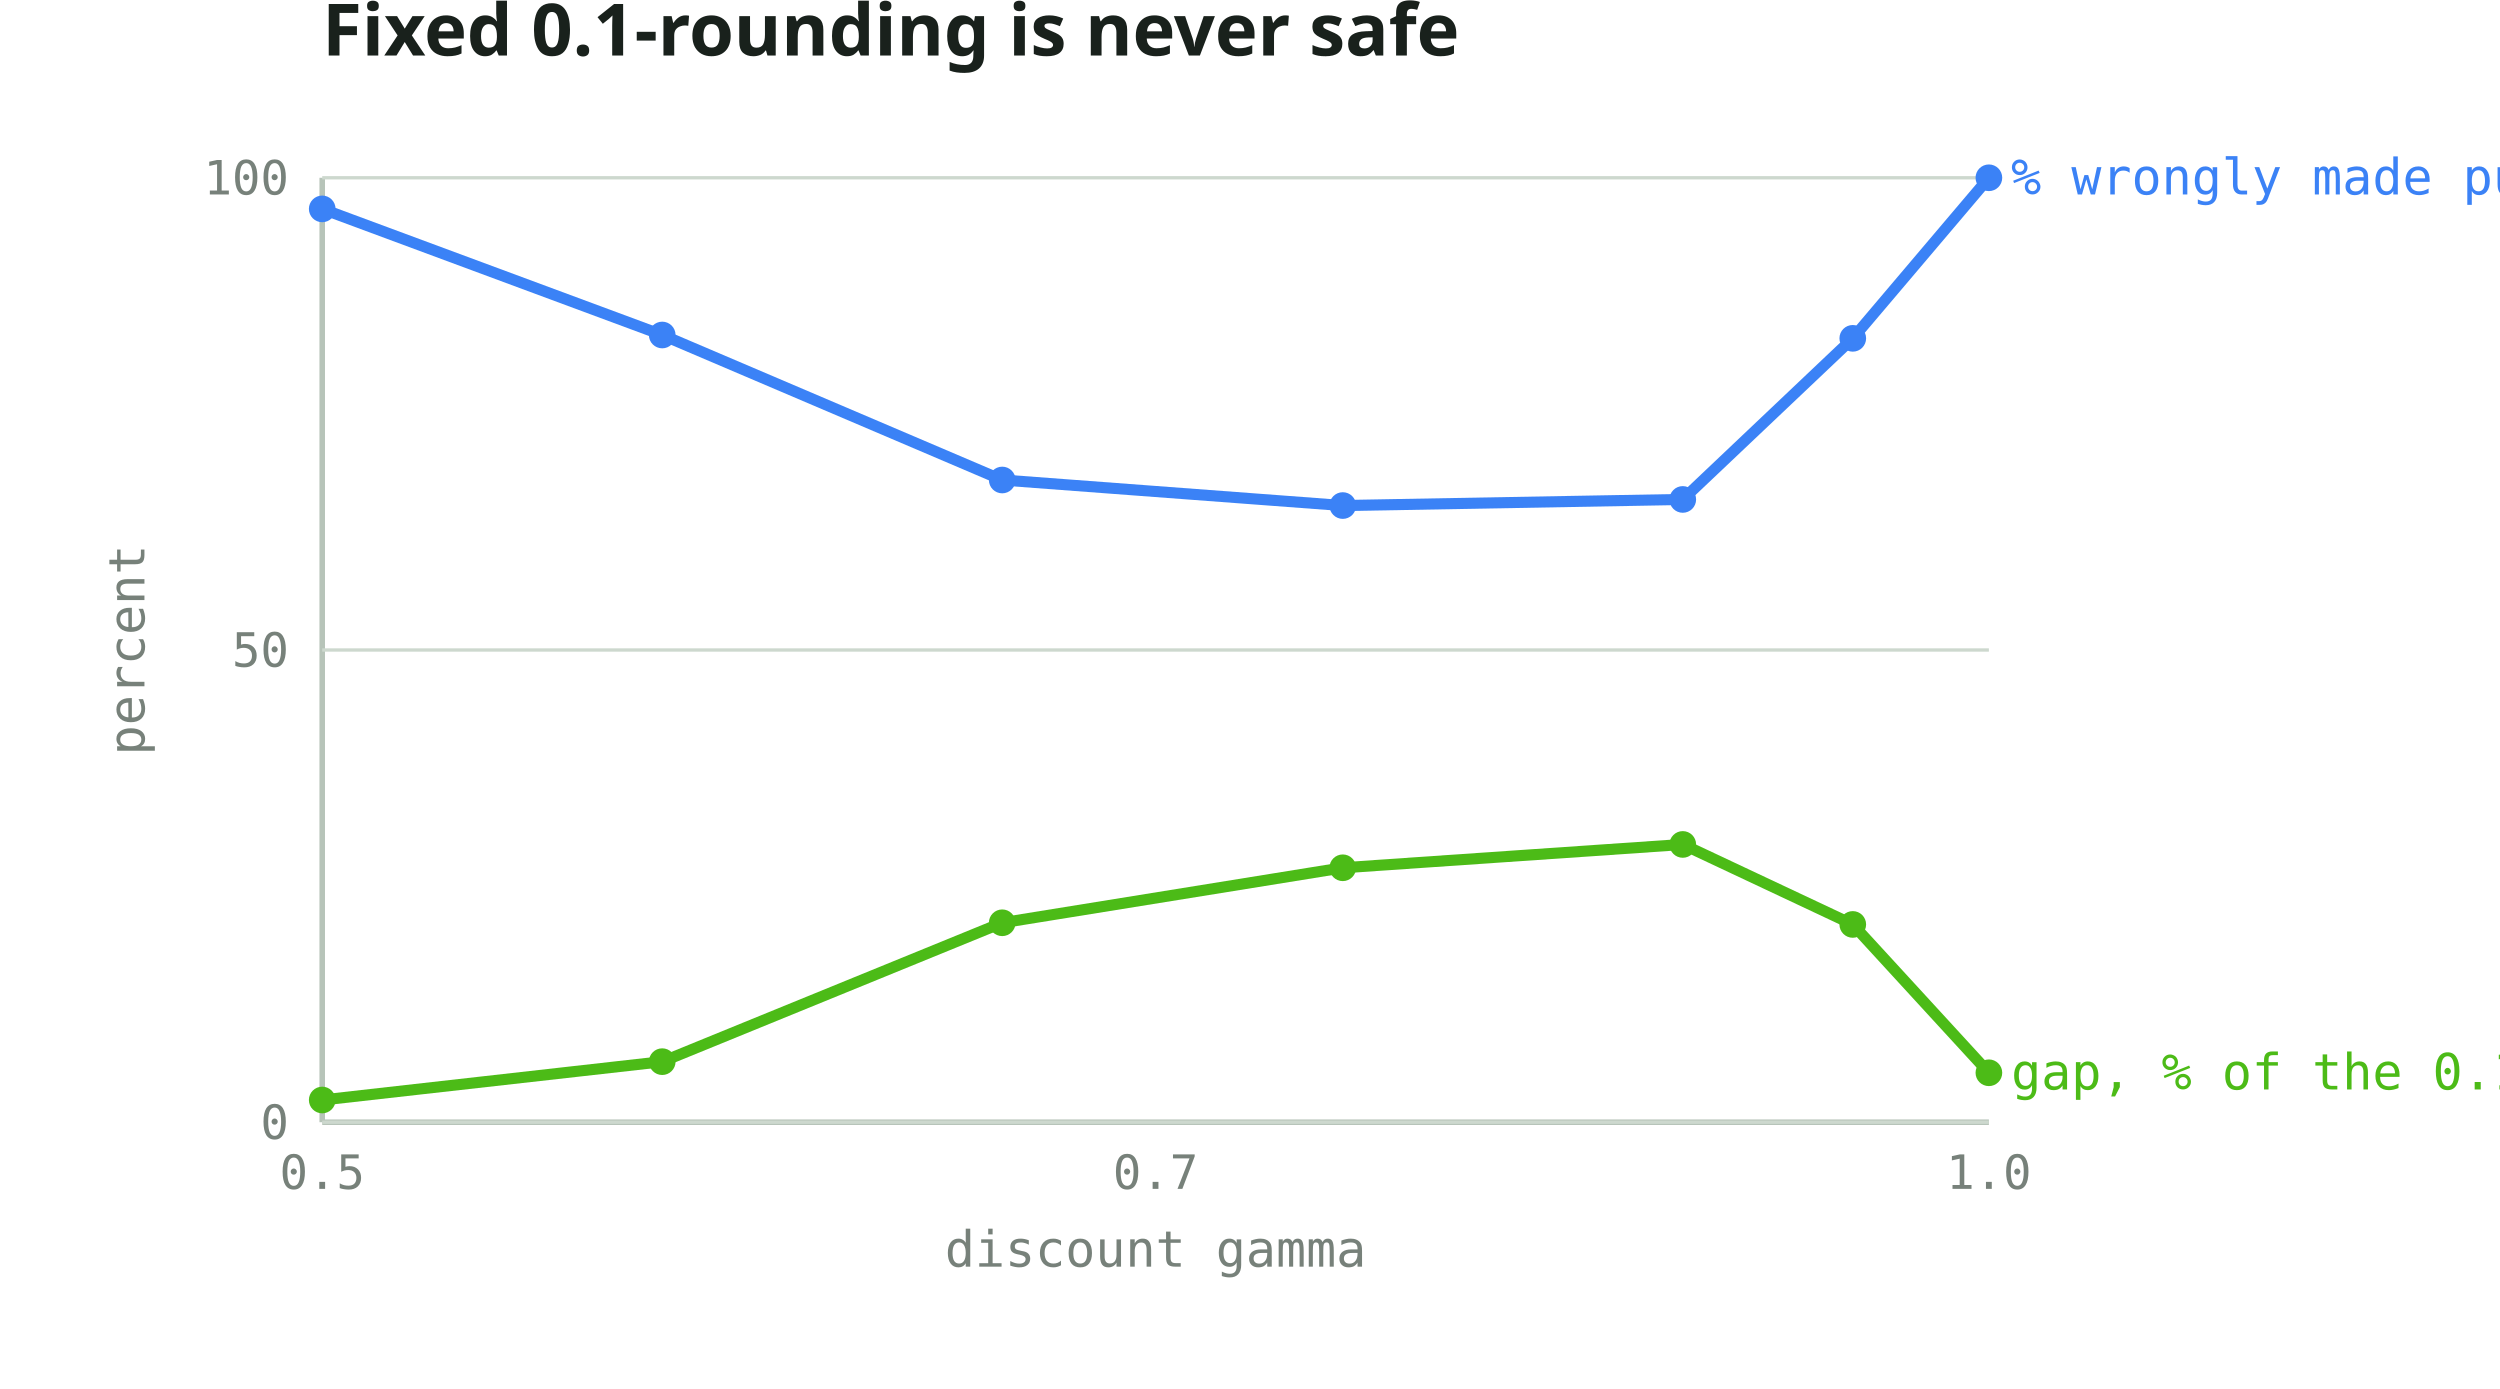
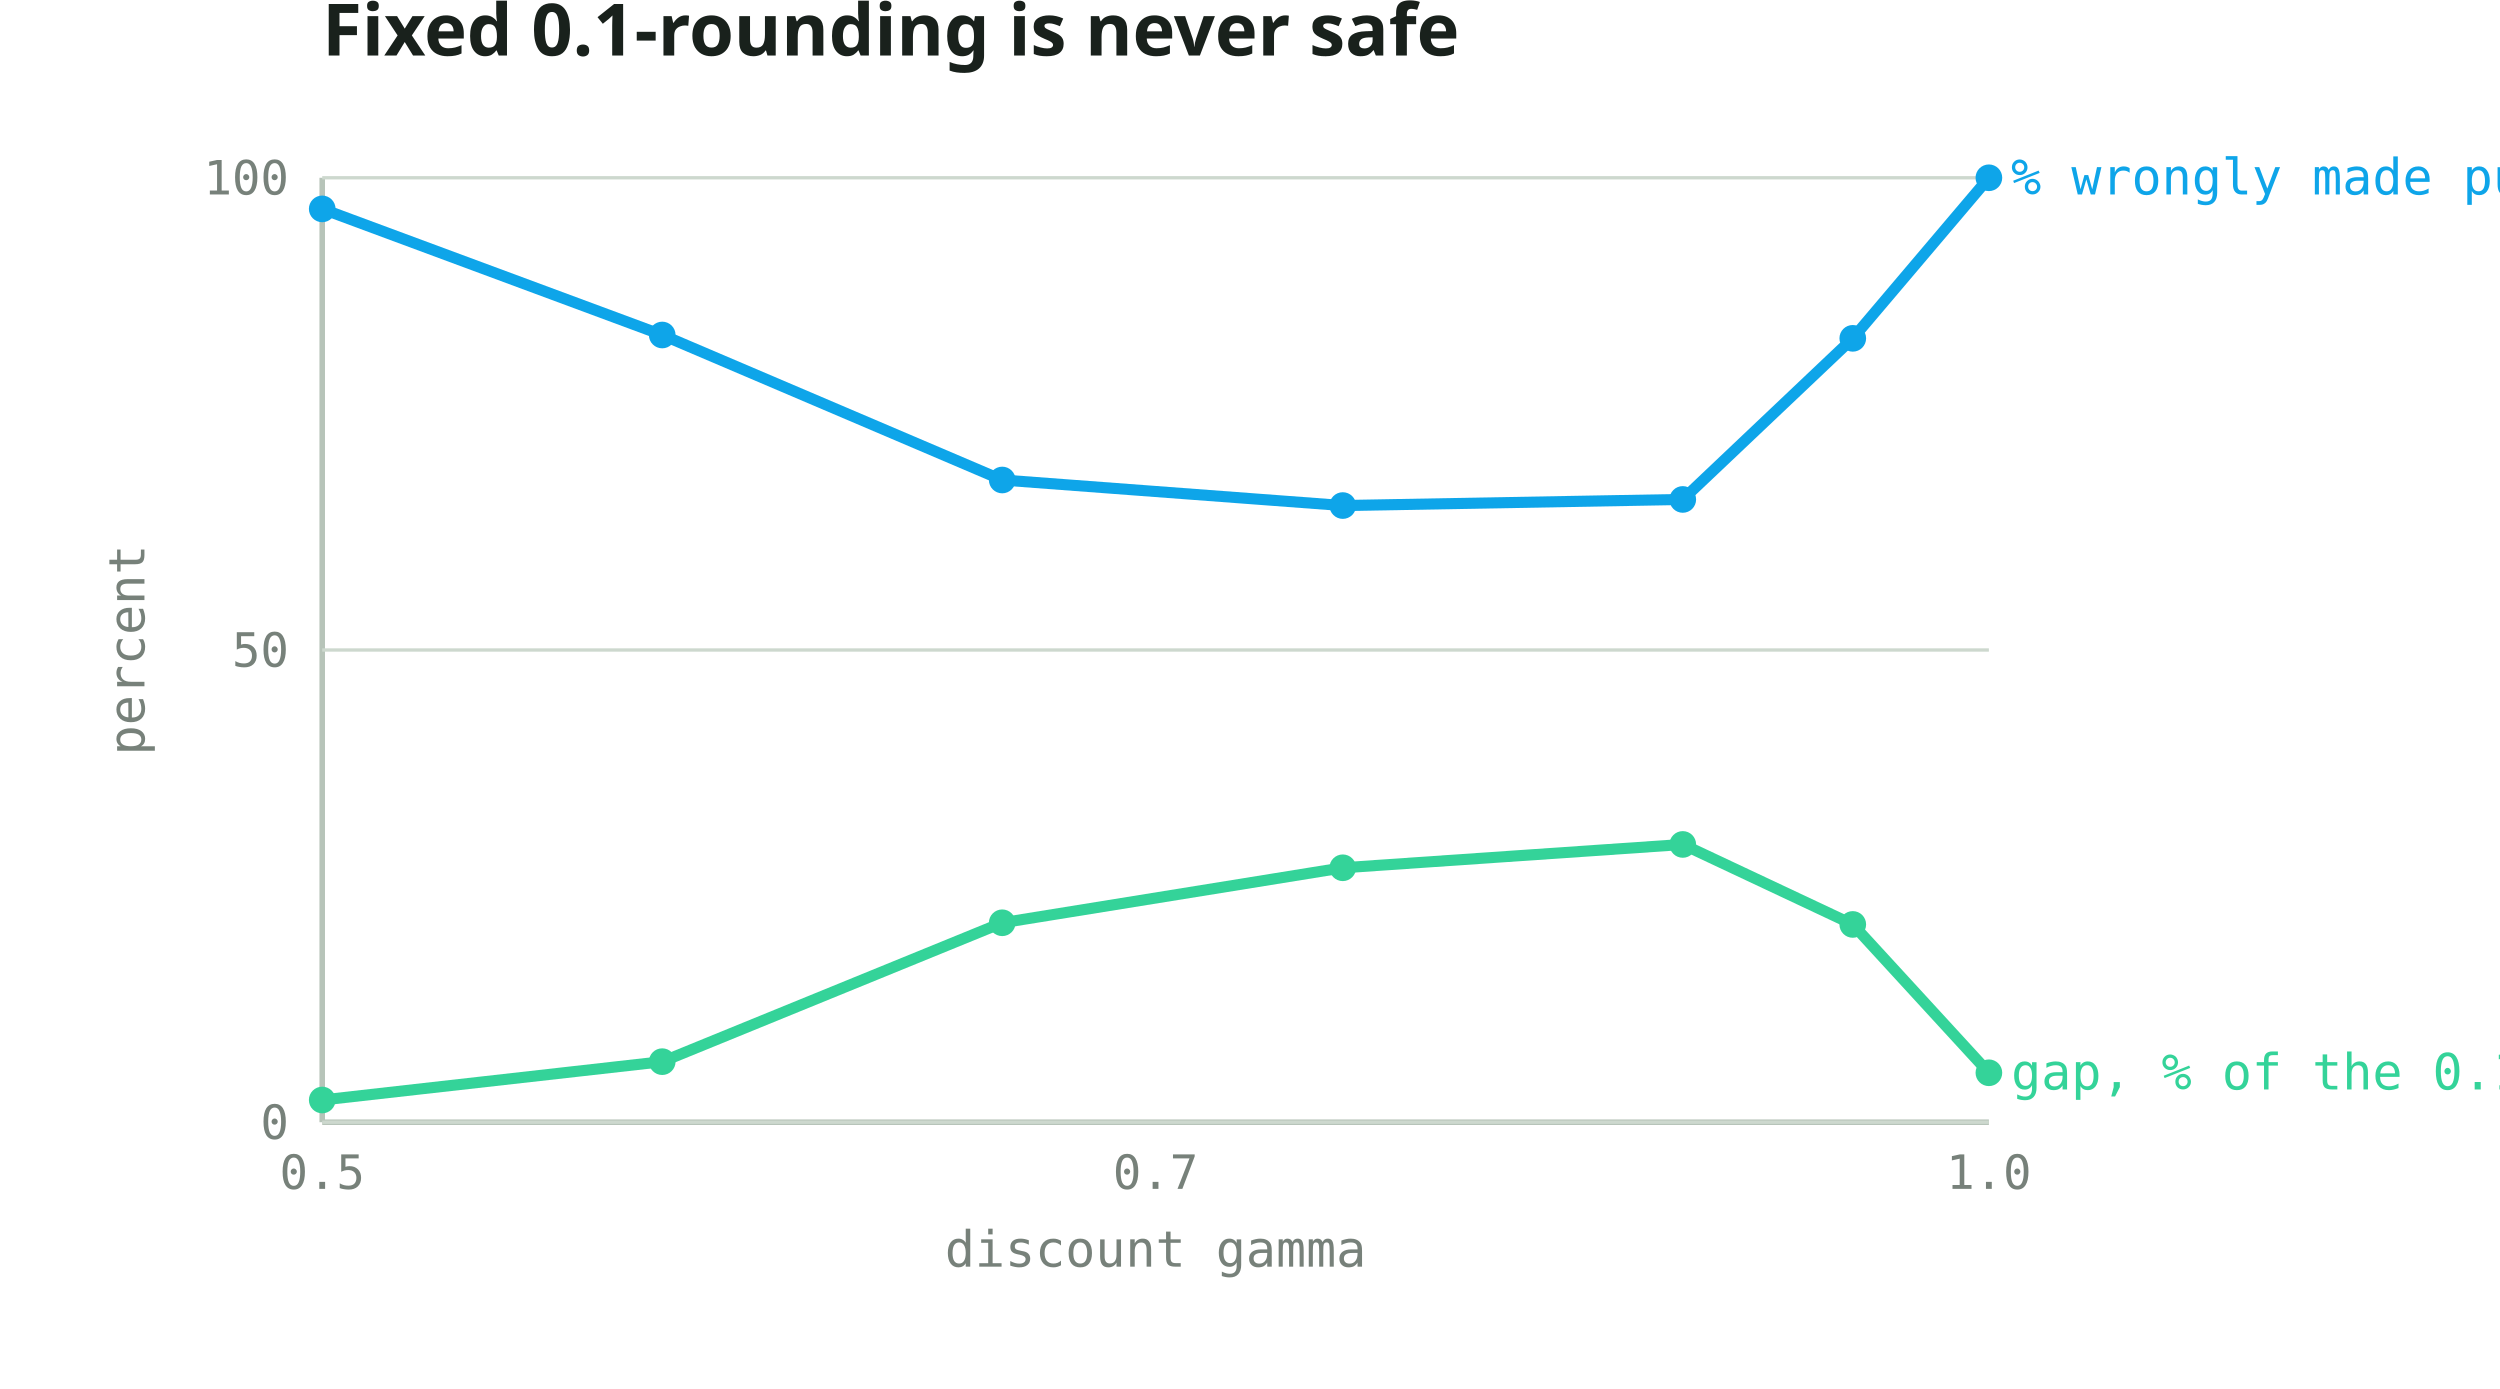
<svg xmlns="http://www.w3.org/2000/svg" viewBox="-14 -14 450 250" role="img" aria-label="line chart">
  <text x="44" y="-4" font-family="Barlow Semi Condensed,sans-serif" font-weight="600" font-size="13" fill="var(--ink, #19211c)">Fixed 0.1-rounding is never safe</text>
  <line x1="44" y1="18" x2="44" y2="188" stroke="var(--rule-strong, #b7c4b9)" stroke-width="1" />
  <line x1="44" y1="188" x2="344" y2="188" stroke="var(--rule-strong, #b7c4b9)" stroke-width="1" />
  <line x1="44" y1="188.0" x2="344" y2="188.0" stroke="var(--rule, #cdd8ce)" stroke-width="0.6" />
  <text x="38" y="191.0" text-anchor="end" font-family="ui-monospace,monospace" font-size="8.5" fill="var(--ink-faint, #77817a)">0</text>
  <line x1="44" y1="103.0" x2="344" y2="103.0" stroke="var(--rule, #cdd8ce)" stroke-width="0.6" />
  <text x="38" y="106.0" text-anchor="end" font-family="ui-monospace,monospace" font-size="8.5" fill="var(--ink-faint, #77817a)">50</text>
  <line x1="44" y1="18.0" x2="344" y2="18.0" stroke="var(--rule, #cdd8ce)" stroke-width="0.6" />
  <text x="38" y="21.0" text-anchor="end" font-family="ui-monospace,monospace" font-size="8.5" fill="var(--ink-faint, #77817a)">100</text>
  <text x="44.0" y="200.0" text-anchor="middle" font-family="ui-monospace,monospace" font-size="8.5" fill="var(--ink-faint, #77817a)">0.5</text>
  <text x="194.0" y="200.0" text-anchor="middle" font-family="ui-monospace,monospace" font-size="8.5" fill="var(--ink-faint, #77817a)">0.7</text>
  <text x="344.0" y="200.0" text-anchor="middle" font-family="ui-monospace,monospace" font-size="8.5" fill="var(--ink-faint, #77817a)">1.0</text>
-   <path d="M44.0 23.6 L105.2 46.3 L166.4 72.4 L227.7 77.0 L288.9 75.9 L319.5 46.9 L344.0 18.0" fill="none" stroke="var(--p0, #3B82F6)" stroke-width="2" stroke-linejoin="round" />
-   <circle cx="44.0" cy="23.6" r="2.4" fill="var(--p0, #3B82F6)" />
-   <circle cx="105.2" cy="46.3" r="2.4" fill="var(--p0, #3B82F6)" />
-   <circle cx="166.4" cy="72.4" r="2.4" fill="var(--p0, #3B82F6)" />
-   <circle cx="227.7" cy="77.0" r="2.4" fill="var(--p0, #3B82F6)" />
-   <circle cx="288.9" cy="75.9" r="2.4" fill="var(--p0, #3B82F6)" />
-   <circle cx="319.5" cy="46.9" r="2.4" fill="var(--p0, #3B82F6)" />
-   <circle cx="344.0" cy="18.0" r="2.4" fill="var(--p0, #3B82F6)" />
-   <text x="348.0" y="21.0" font-family="ui-monospace,monospace" font-size="9" fill="var(--p0, #3B82F6)">% wrongly made pure</text>
-   <path d="M44.0 184.0 L105.2 177.1 L166.4 152.1 L227.7 142.2 L288.9 138.0 L319.5 152.4 L344.0 179.1" fill="none" stroke="var(--p1, #4CBB17)" stroke-width="2" stroke-linejoin="round" />
-   <circle cx="44.0" cy="184.0" r="2.4" fill="var(--p1, #4CBB17)" />
-   <circle cx="105.2" cy="177.1" r="2.4" fill="var(--p1, #4CBB17)" />
-   <circle cx="166.4" cy="152.1" r="2.4" fill="var(--p1, #4CBB17)" />
-   <circle cx="227.7" cy="142.2" r="2.4" fill="var(--p1, #4CBB17)" />
-   <circle cx="288.9" cy="138.0" r="2.4" fill="var(--p1, #4CBB17)" />
-   <circle cx="319.5" cy="152.4" r="2.4" fill="var(--p1, #4CBB17)" />
-   <circle cx="344.0" cy="179.1" r="2.4" fill="var(--p1, #4CBB17)" />
-   <text x="348.0" y="182.1" font-family="ui-monospace,monospace" font-size="9" fill="var(--p1, #4CBB17)">gap, % of the 0.1 grid</text>
+   <path d="M44.0 23.6 L105.2 46.3 L166.4 72.4 L227.7 77.0 L288.9 75.9 L319.5 46.9 L344.0 18.0" fill="none" stroke="var(--p0, #0EA5E9)" stroke-width="2" stroke-linejoin="round" />
+   <circle cx="44.0" cy="23.6" r="2.4" fill="var(--p0, #0EA5E9)" />
+   <circle cx="105.2" cy="46.3" r="2.4" fill="var(--p0, #0EA5E9)" />
+   <circle cx="166.4" cy="72.4" r="2.4" fill="var(--p0, #0EA5E9)" />
+   <circle cx="227.7" cy="77.0" r="2.4" fill="var(--p0, #0EA5E9)" />
+   <circle cx="288.9" cy="75.9" r="2.4" fill="var(--p0, #0EA5E9)" />
+   <circle cx="319.5" cy="46.9" r="2.4" fill="var(--p0, #0EA5E9)" />
+   <circle cx="344.0" cy="18.0" r="2.4" fill="var(--p0, #0EA5E9)" />
+   <text x="348.0" y="21.0" font-family="ui-monospace,monospace" font-size="9" fill="var(--p0, #0EA5E9)">% wrongly made pure</text>
+   <path d="M44.0 184.0 L105.2 177.1 L166.4 152.1 L227.7 142.2 L288.9 138.0 L319.5 152.4 L344.0 179.1" fill="none" stroke="var(--p1, #34D399)" stroke-width="2" stroke-linejoin="round" />
+   <circle cx="44.0" cy="184.0" r="2.4" fill="var(--p1, #34D399)" />
+   <circle cx="105.2" cy="177.1" r="2.4" fill="var(--p1, #34D399)" />
+   <circle cx="166.4" cy="152.1" r="2.4" fill="var(--p1, #34D399)" />
+   <circle cx="227.7" cy="142.2" r="2.4" fill="var(--p1, #34D399)" />
+   <circle cx="288.9" cy="138.0" r="2.4" fill="var(--p1, #34D399)" />
+   <circle cx="319.5" cy="152.4" r="2.4" fill="var(--p1, #34D399)" />
+   <circle cx="344.0" cy="179.1" r="2.4" fill="var(--p1, #34D399)" />
+   <text x="348.0" y="182.1" font-family="ui-monospace,monospace" font-size="9" fill="var(--p1, #34D399)">gap, % of the 0.1 grid</text>
  <text x="194" y="214" text-anchor="middle" font-family="ui-monospace,monospace" font-size="9" fill="var(--ink-faint, #77817a)">discount gamma</text>
  <text x="12" y="103" text-anchor="middle" font-family="ui-monospace,monospace" font-size="9" fill="var(--ink-faint, #77817a)" transform="rotate(-90 12 103)">percent</text>
</svg>
